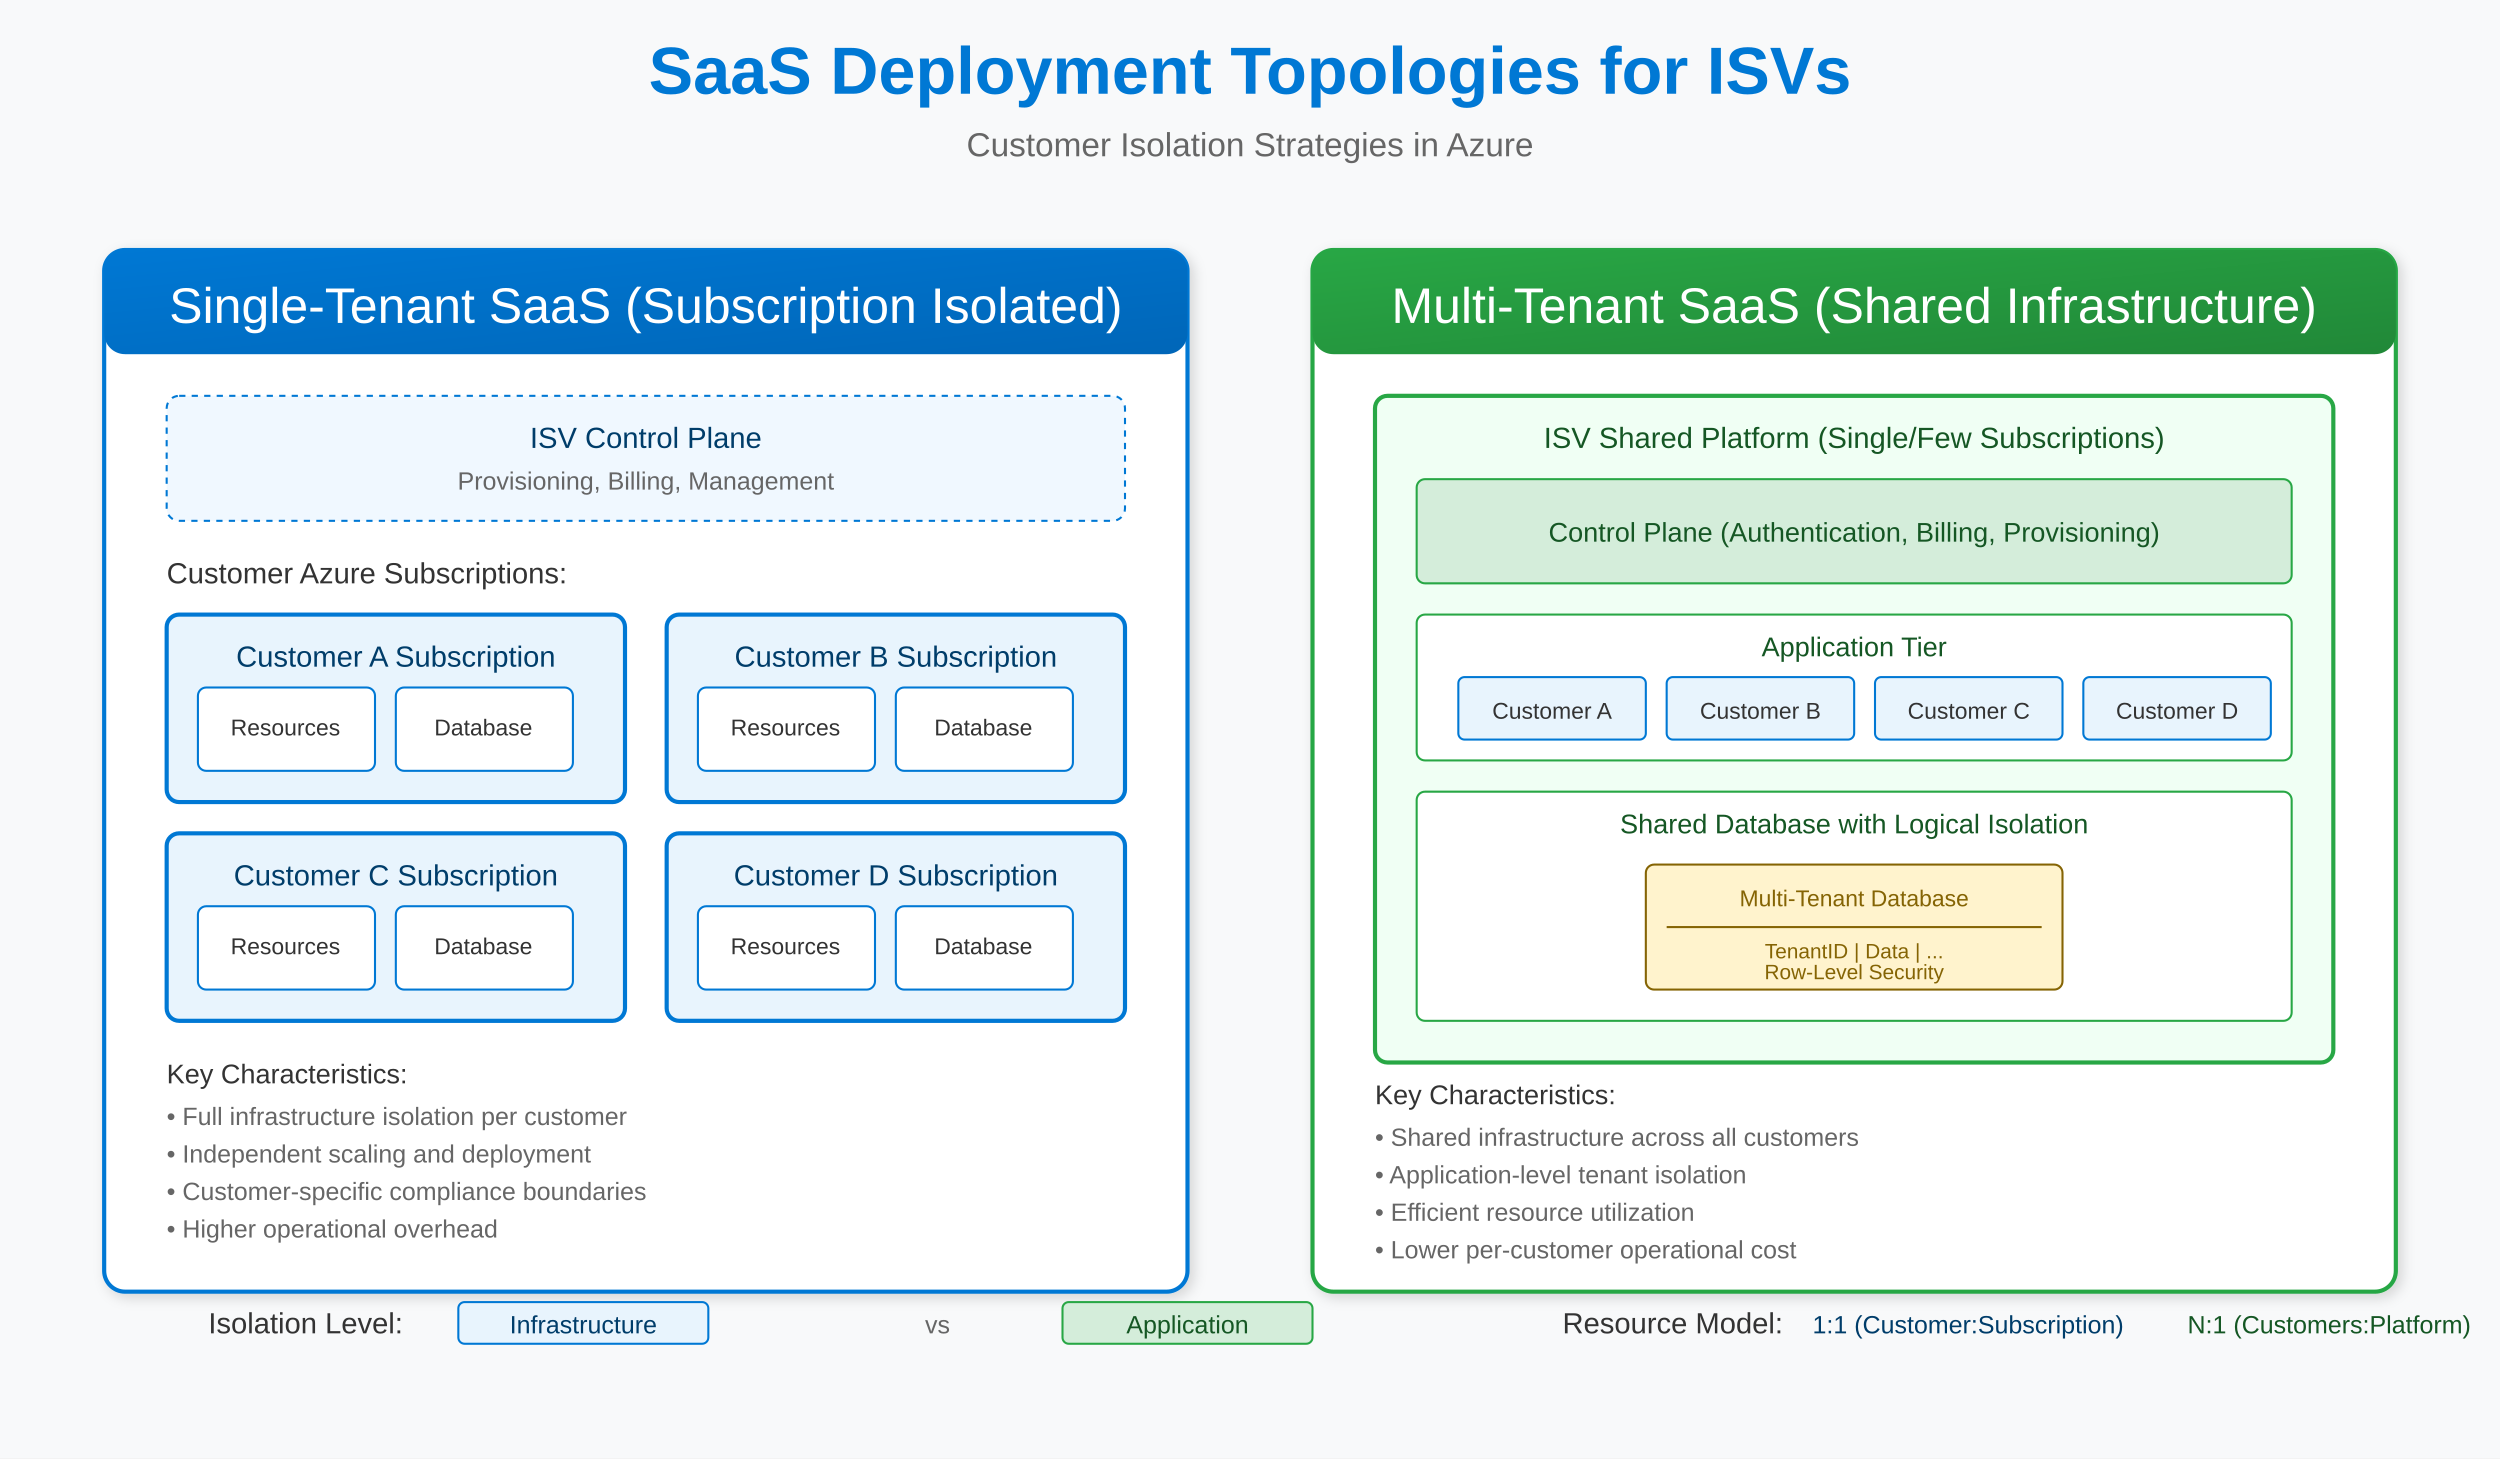
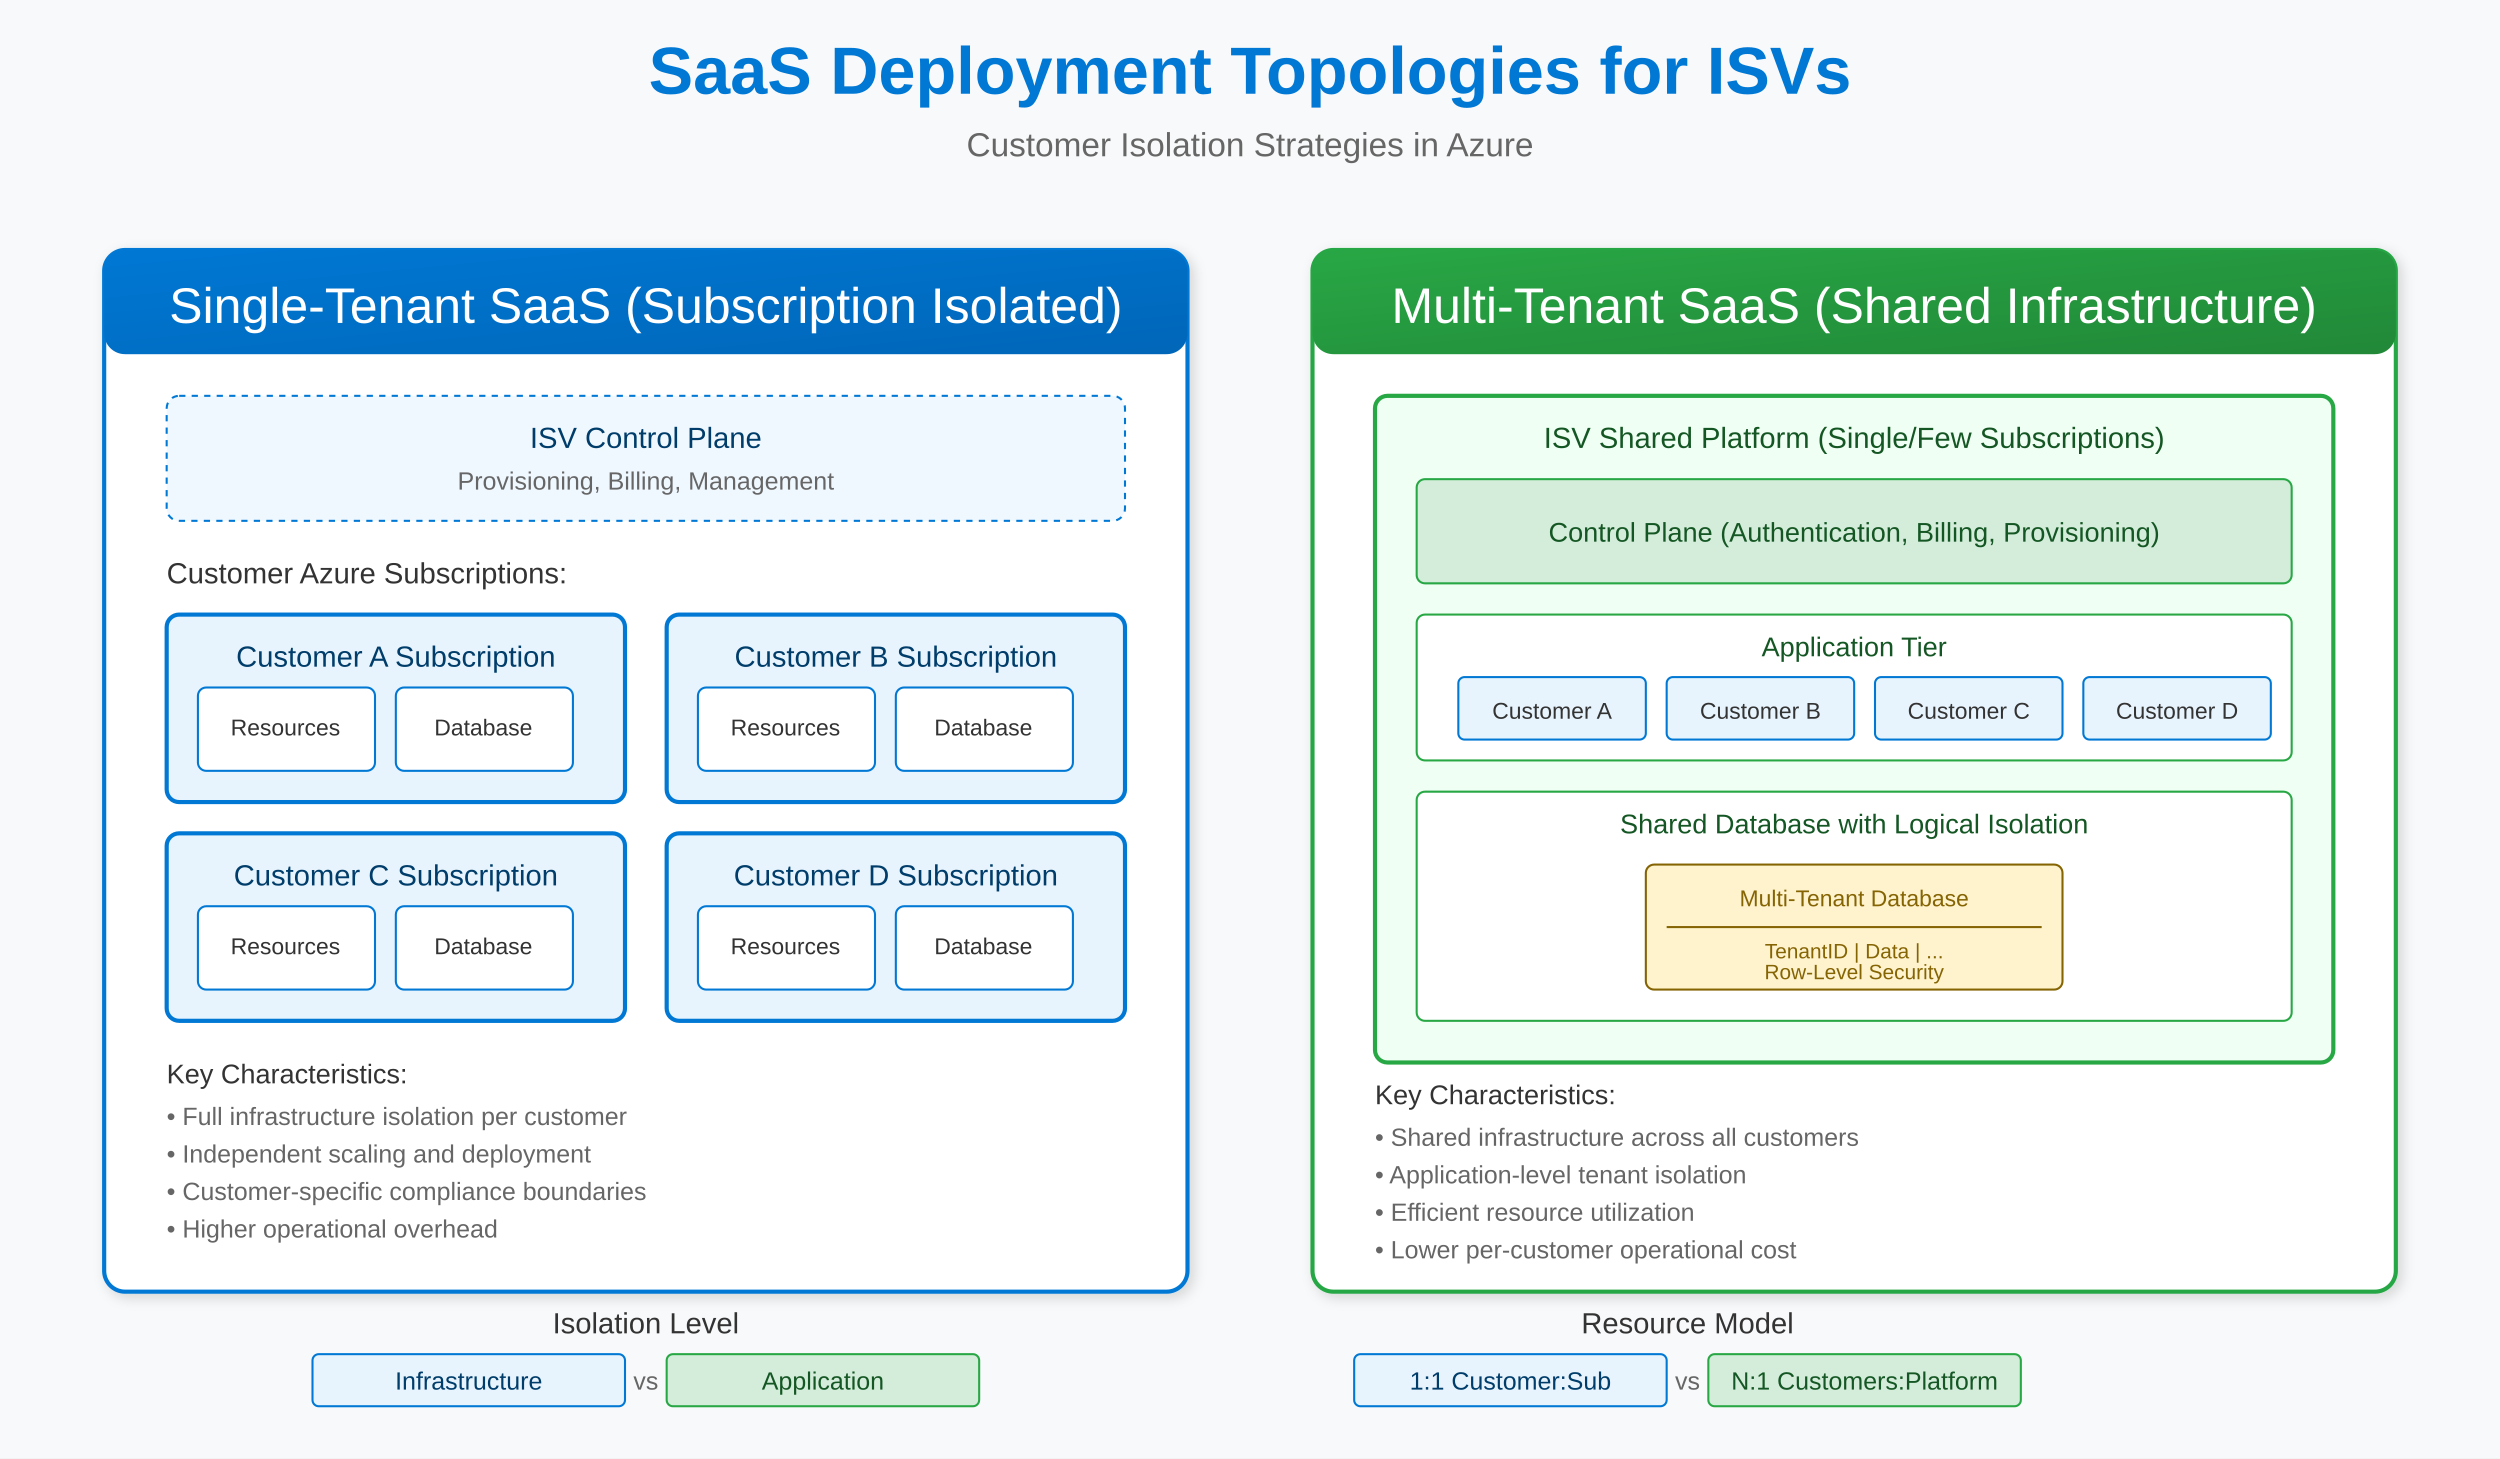
<svg xmlns="http://www.w3.org/2000/svg" viewBox="0 0 1200 700" width="1200" height="700">
  <defs>
    <linearGradient id="azure-blue" x1="0%" y1="0%" x2="100%" y2="100%">
      <stop offset="0%" style="stop-color:#0078d4;stop-opacity:1" />
      <stop offset="100%" style="stop-color:#0066b8;stop-opacity:1" />
    </linearGradient>
    <linearGradient id="light-blue" x1="0%" y1="0%" x2="100%" y2="100%">
      <stop offset="0%" style="stop-color:#e8f4fd;stop-opacity:1" />
      <stop offset="100%" style="stop-color:#d0e7f7;stop-opacity:1" />
    </linearGradient>
    <linearGradient id="green-gradient" x1="0%" y1="0%" x2="100%" y2="100%">
      <stop offset="0%" style="stop-color:#28a745;stop-opacity:1" />
      <stop offset="100%" style="stop-color:#218838;stop-opacity:1" />
    </linearGradient>
    <filter id="shadow" x="-50%" y="-50%" width="200%" height="200%">
      <feDropShadow dx="2" dy="2" stdDeviation="3" flood-opacity="0.15" />
    </filter>
  </defs>
  <rect width="1200" height="700" fill="#f8f9fa" />
  <text x="600" y="45" font-family="Segoe UI, Arial, sans-serif" font-size="32" font-weight="600" text-anchor="middle" fill="#0078d4">
    SaaS Deployment Topologies for ISVs
  </text>
  <text x="600" y="75" font-family="Segoe UI, Arial, sans-serif" font-size="16" text-anchor="middle" fill="#666">
    Customer Isolation Strategies in Azure
  </text>
  <g transform="translate(50, 120)">
    <rect x="0" y="0" width="520" height="500" rx="10" fill="white" stroke="#0078d4" stroke-width="2" filter="url(#shadow)" />
    <rect x="0" y="0" width="520" height="50" rx="10" fill="url(#azure-blue)" />
    <text x="260" y="35" font-family="Segoe UI, Arial, sans-serif" font-size="24" font-weight="500" text-anchor="middle" fill="white">
      Single-Tenant SaaS (Subscription Isolated)
    </text>
    <rect x="30" y="70" width="460" height="60" rx="6" fill="#f0f8ff" stroke="#0078d4" stroke-width="1" stroke-dasharray="3,3" />
    <text x="260" y="95" font-family="Segoe UI, Arial, sans-serif" font-size="14" font-weight="500" text-anchor="middle" fill="#003d6a">
      ISV Control Plane
    </text>
    <text x="260" y="115" font-family="Segoe UI, Arial, sans-serif" font-size="12" text-anchor="middle" fill="#666">
      Provisioning, Billing, Management
    </text>
    <text x="30" y="160" font-family="Segoe UI, Arial, sans-serif" font-size="14" font-weight="500" fill="#333">
      Customer Azure Subscriptions:
    </text>
    <g transform="translate(30, 175)">
      <rect x="0" y="0" width="220" height="90" rx="6" fill="#e8f4fd" stroke="#0078d4" stroke-width="2" />
      <text x="110" y="25" font-family="Segoe UI, Arial, sans-serif" font-size="14" font-weight="500" text-anchor="middle" fill="#003d6a">
        Customer A Subscription
      </text>
      <rect x="15" y="35" width="85" height="40" rx="4" fill="white" stroke="#0078d4" stroke-width="1" />
      <text x="57" y="58" font-family="Segoe UI, Arial, sans-serif" font-size="11" text-anchor="middle" fill="#333">
        Resources
      </text>
      <rect x="110" y="35" width="85" height="40" rx="4" fill="white" stroke="#0078d4" stroke-width="1" />
      <text x="152" y="58" font-family="Segoe UI, Arial, sans-serif" font-size="11" text-anchor="middle" fill="#333">
        Database
      </text>
    </g>
    <g transform="translate(270, 175)">
      <rect x="0" y="0" width="220" height="90" rx="6" fill="#e8f4fd" stroke="#0078d4" stroke-width="2" />
      <text x="110" y="25" font-family="Segoe UI, Arial, sans-serif" font-size="14" font-weight="500" text-anchor="middle" fill="#003d6a">
        Customer B Subscription
      </text>
      <rect x="15" y="35" width="85" height="40" rx="4" fill="white" stroke="#0078d4" stroke-width="1" />
      <text x="57" y="58" font-family="Segoe UI, Arial, sans-serif" font-size="11" text-anchor="middle" fill="#333">
        Resources
      </text>
      <rect x="110" y="35" width="85" height="40" rx="4" fill="white" stroke="#0078d4" stroke-width="1" />
      <text x="152" y="58" font-family="Segoe UI, Arial, sans-serif" font-size="11" text-anchor="middle" fill="#333">
        Database
      </text>
    </g>
    <g transform="translate(30, 280)">
      <rect x="0" y="0" width="220" height="90" rx="6" fill="#e8f4fd" stroke="#0078d4" stroke-width="2" />
      <text x="110" y="25" font-family="Segoe UI, Arial, sans-serif" font-size="14" font-weight="500" text-anchor="middle" fill="#003d6a">
        Customer C Subscription
      </text>
      <rect x="15" y="35" width="85" height="40" rx="4" fill="white" stroke="#0078d4" stroke-width="1" />
      <text x="57" y="58" font-family="Segoe UI, Arial, sans-serif" font-size="11" text-anchor="middle" fill="#333">
        Resources
      </text>
      <rect x="110" y="35" width="85" height="40" rx="4" fill="white" stroke="#0078d4" stroke-width="1" />
      <text x="152" y="58" font-family="Segoe UI, Arial, sans-serif" font-size="11" text-anchor="middle" fill="#333">
        Database
      </text>
    </g>
    <g transform="translate(270, 280)">
      <rect x="0" y="0" width="220" height="90" rx="6" fill="#e8f4fd" stroke="#0078d4" stroke-width="2" />
      <text x="110" y="25" font-family="Segoe UI, Arial, sans-serif" font-size="14" font-weight="500" text-anchor="middle" fill="#003d6a">
        Customer D Subscription
      </text>
      <rect x="15" y="35" width="85" height="40" rx="4" fill="white" stroke="#0078d4" stroke-width="1" />
      <text x="57" y="58" font-family="Segoe UI, Arial, sans-serif" font-size="11" text-anchor="middle" fill="#333">
        Resources
      </text>
      <rect x="110" y="35" width="85" height="40" rx="4" fill="white" stroke="#0078d4" stroke-width="1" />
      <text x="152" y="58" font-family="Segoe UI, Arial, sans-serif" font-size="11" text-anchor="middle" fill="#333">
        Database
      </text>
    </g>
    <text x="30" y="400" font-family="Segoe UI, Arial, sans-serif" font-size="13" font-weight="500" fill="#333">
      Key Characteristics:
    </text>
    <text x="30" y="420" font-family="Segoe UI, Arial, sans-serif" font-size="12" fill="#666">
      • Full infrastructure isolation per customer
    </text>
    <text x="30" y="438" font-family="Segoe UI, Arial, sans-serif" font-size="12" fill="#666">
      • Independent scaling and deployment
    </text>
    <text x="30" y="456" font-family="Segoe UI, Arial, sans-serif" font-size="12" fill="#666">
      • Customer-specific compliance boundaries
    </text>
    <text x="30" y="474" font-family="Segoe UI, Arial, sans-serif" font-size="12" fill="#666">
      • Higher operational overhead
    </text>
  </g>
  <g transform="translate(630, 120)">
    <rect x="0" y="0" width="520" height="500" rx="10" fill="white" stroke="#28a745" stroke-width="2" filter="url(#shadow)" />
    <rect x="0" y="0" width="520" height="50" rx="10" fill="url(#green-gradient)" />
    <text x="260" y="35" font-family="Segoe UI, Arial, sans-serif" font-size="24" font-weight="500" text-anchor="middle" fill="white">
      Multi-Tenant SaaS (Shared Infrastructure)
    </text>
    <rect x="30" y="70" width="460" height="320" rx="6" fill="#f0fff4" stroke="#28a745" stroke-width="2" />
    <text x="260" y="95" font-family="Segoe UI, Arial, sans-serif" font-size="14" font-weight="500" text-anchor="middle" fill="#155724">
      ISV Shared Platform (Single/Few Subscriptions)
    </text>
    <rect x="50" y="110" width="420" height="50" rx="4" fill="#d4edda" stroke="#28a745" stroke-width="1" />
    <text x="260" y="140" font-family="Segoe UI, Arial, sans-serif" font-size="13" font-weight="500" text-anchor="middle" fill="#155724">
      Control Plane (Authentication, Billing, Provisioning)
    </text>
    <rect x="50" y="175" width="420" height="70" rx="4" fill="white" stroke="#28a745" stroke-width="1" />
    <text x="260" y="195" font-family="Segoe UI, Arial, sans-serif" font-size="13" font-weight="500" text-anchor="middle" fill="#155724">
      Application Tier
    </text>
    <rect x="70" y="205" width="90" height="30" rx="3" fill="#e8f4fd" stroke="#0078d4" stroke-width="1" />
    <text x="115" y="225" font-family="Segoe UI, Arial, sans-serif" font-size="11" text-anchor="middle" fill="#333">
      Customer A
    </text>
    <rect x="170" y="205" width="90" height="30" rx="3" fill="#e8f4fd" stroke="#0078d4" stroke-width="1" />
    <text x="215" y="225" font-family="Segoe UI, Arial, sans-serif" font-size="11" text-anchor="middle" fill="#333">
      Customer B
    </text>
    <rect x="270" y="205" width="90" height="30" rx="3" fill="#e8f4fd" stroke="#0078d4" stroke-width="1" />
    <text x="315" y="225" font-family="Segoe UI, Arial, sans-serif" font-size="11" text-anchor="middle" fill="#333">
      Customer C
    </text>
    <rect x="370" y="205" width="90" height="30" rx="3" fill="#e8f4fd" stroke="#0078d4" stroke-width="1" />
    <text x="415" y="225" font-family="Segoe UI, Arial, sans-serif" font-size="11" text-anchor="middle" fill="#333">
      Customer D
    </text>
    <rect x="50" y="260" width="420" height="110" rx="4" fill="white" stroke="#28a745" stroke-width="1" />
    <text x="260" y="280" font-family="Segoe UI, Arial, sans-serif" font-size="13" font-weight="500" text-anchor="middle" fill="#155724">
      Shared Database with Logical Isolation
    </text>
    <rect x="160" y="295" width="200" height="60" rx="4" fill="#fff3cd" stroke="#856404" stroke-width="1" />
    <text x="260" y="315" font-family="Segoe UI, Arial, sans-serif" font-size="11" text-anchor="middle" fill="#856404">
      Multi-Tenant Database
    </text>
    <line x1="170" y1="325" x2="350" y2="325" stroke="#856404" stroke-width="1" />
    <text x="260" y="340" font-family="Segoe UI, Arial, sans-serif" font-size="10" text-anchor="middle" fill="#856404">
      TenantID | Data | ...
    </text>
    <text x="260" y="350" font-family="Segoe UI, Arial, sans-serif" font-size="10" text-anchor="middle" fill="#856404">
      Row-Level Security
    </text>
    <text x="30" y="410" font-family="Segoe UI, Arial, sans-serif" font-size="13" font-weight="500" fill="#333">
      Key Characteristics:
    </text>
    <text x="30" y="430" font-family="Segoe UI, Arial, sans-serif" font-size="12" fill="#666">
      • Shared infrastructure across all customers
    </text>
    <text x="30" y="448" font-family="Segoe UI, Arial, sans-serif" font-size="12" fill="#666">
      • Application-level tenant isolation
    </text>
    <text x="30" y="466" font-family="Segoe UI, Arial, sans-serif" font-size="12" fill="#666">
      • Efficient resource utilization
    </text>
    <text x="30" y="484" font-family="Segoe UI, Arial, sans-serif" font-size="12" fill="#666">
      • Lower per-customer operational cost
    </text>
  </g>
  <defs>
    <marker id="arrowhead" markerWidth="10" markerHeight="7" refX="9" refY="3.5" orient="auto" fill="#666">
      <polygon points="0 0, 10 3.5, 0 7" />
    </marker>
  </defs>
-   <g transform="translate(100, 640)">
-     <text x="0" y="0" font-family="Segoe UI, Arial, sans-serif" font-size="14" font-weight="500" fill="#333">
-       Isolation Level:
-     </text>
-     <rect x="120" y="-15" width="120" height="20" rx="3" fill="#e8f4fd" stroke="#0078d4" stroke-width="1" />
-     <text x="180" y="0" font-family="Segoe UI, Arial, sans-serif" font-size="12" text-anchor="middle" fill="#003d6a">
+   <g transform="translate(50, 640)">
+     <text x="260" y="0" font-family="Segoe UI, Arial, sans-serif" font-size="14" font-weight="500" fill="#333" text-anchor="middle">
+       Isolation Level
+     </text>
+     <rect x="100" y="10" width="150" height="25" rx="3" fill="#e8f4fd" stroke="#0078d4" stroke-width="1" />
+     <text x="175" y="27" font-family="Segoe UI, Arial, sans-serif" font-size="12" text-anchor="middle" fill="#003d6a">
      Infrastructure
    </text>
-     <text x="350" y="0" font-family="Segoe UI, Arial, sans-serif" font-size="12" text-anchor="middle" fill="#666">
+     <text x="260" y="27" font-family="Segoe UI, Arial, sans-serif" font-size="12" text-anchor="middle" fill="#666">
      vs
    </text>
-     <rect x="410" y="-15" width="120" height="20" rx="3" fill="#d4edda" stroke="#28a745" stroke-width="1" />
-     <text x="470" y="0" font-family="Segoe UI, Arial, sans-serif" font-size="12" text-anchor="middle" fill="#155724">
+     <rect x="270" y="10" width="150" height="25" rx="3" fill="#d4edda" stroke="#28a745" stroke-width="1" />
+     <text x="345" y="27" font-family="Segoe UI, Arial, sans-serif" font-size="12" text-anchor="middle" fill="#155724">
      Application
    </text>
-     <text x="650" y="0" font-family="Segoe UI, Arial, sans-serif" font-size="14" font-weight="500" fill="#333">
-       Resource Model:
-     </text>
-     <text x="770" y="0" font-family="Segoe UI, Arial, sans-serif" font-size="12" fill="#003d6a">
-       1:1 (Customer:Subscription)
-     </text>
-     <text x="950" y="0" font-family="Segoe UI, Arial, sans-serif" font-size="12" fill="#155724">
-       N:1 (Customers:Platform)
+     <text x="760" y="0" font-family="Segoe UI, Arial, sans-serif" font-size="14" font-weight="500" fill="#333" text-anchor="middle">
+       Resource Model
+     </text>
+     <rect x="600" y="10" width="150" height="25" rx="3" fill="#e8f4fd" stroke="#0078d4" stroke-width="1" />
+     <text x="675" y="27" font-family="Segoe UI, Arial, sans-serif" font-size="12" text-anchor="middle" fill="#003d6a">
+       1:1 Customer:Sub
+     </text>
+     <text x="760" y="27" font-family="Segoe UI, Arial, sans-serif" font-size="12" text-anchor="middle" fill="#666">
+       vs
+     </text>
+     <rect x="770" y="10" width="150" height="25" rx="3" fill="#d4edda" stroke="#28a745" stroke-width="1" />
+     <text x="845" y="27" font-family="Segoe UI, Arial, sans-serif" font-size="12" text-anchor="middle" fill="#155724">
+       N:1 Customers:Platform
    </text>
  </g>
</svg>
